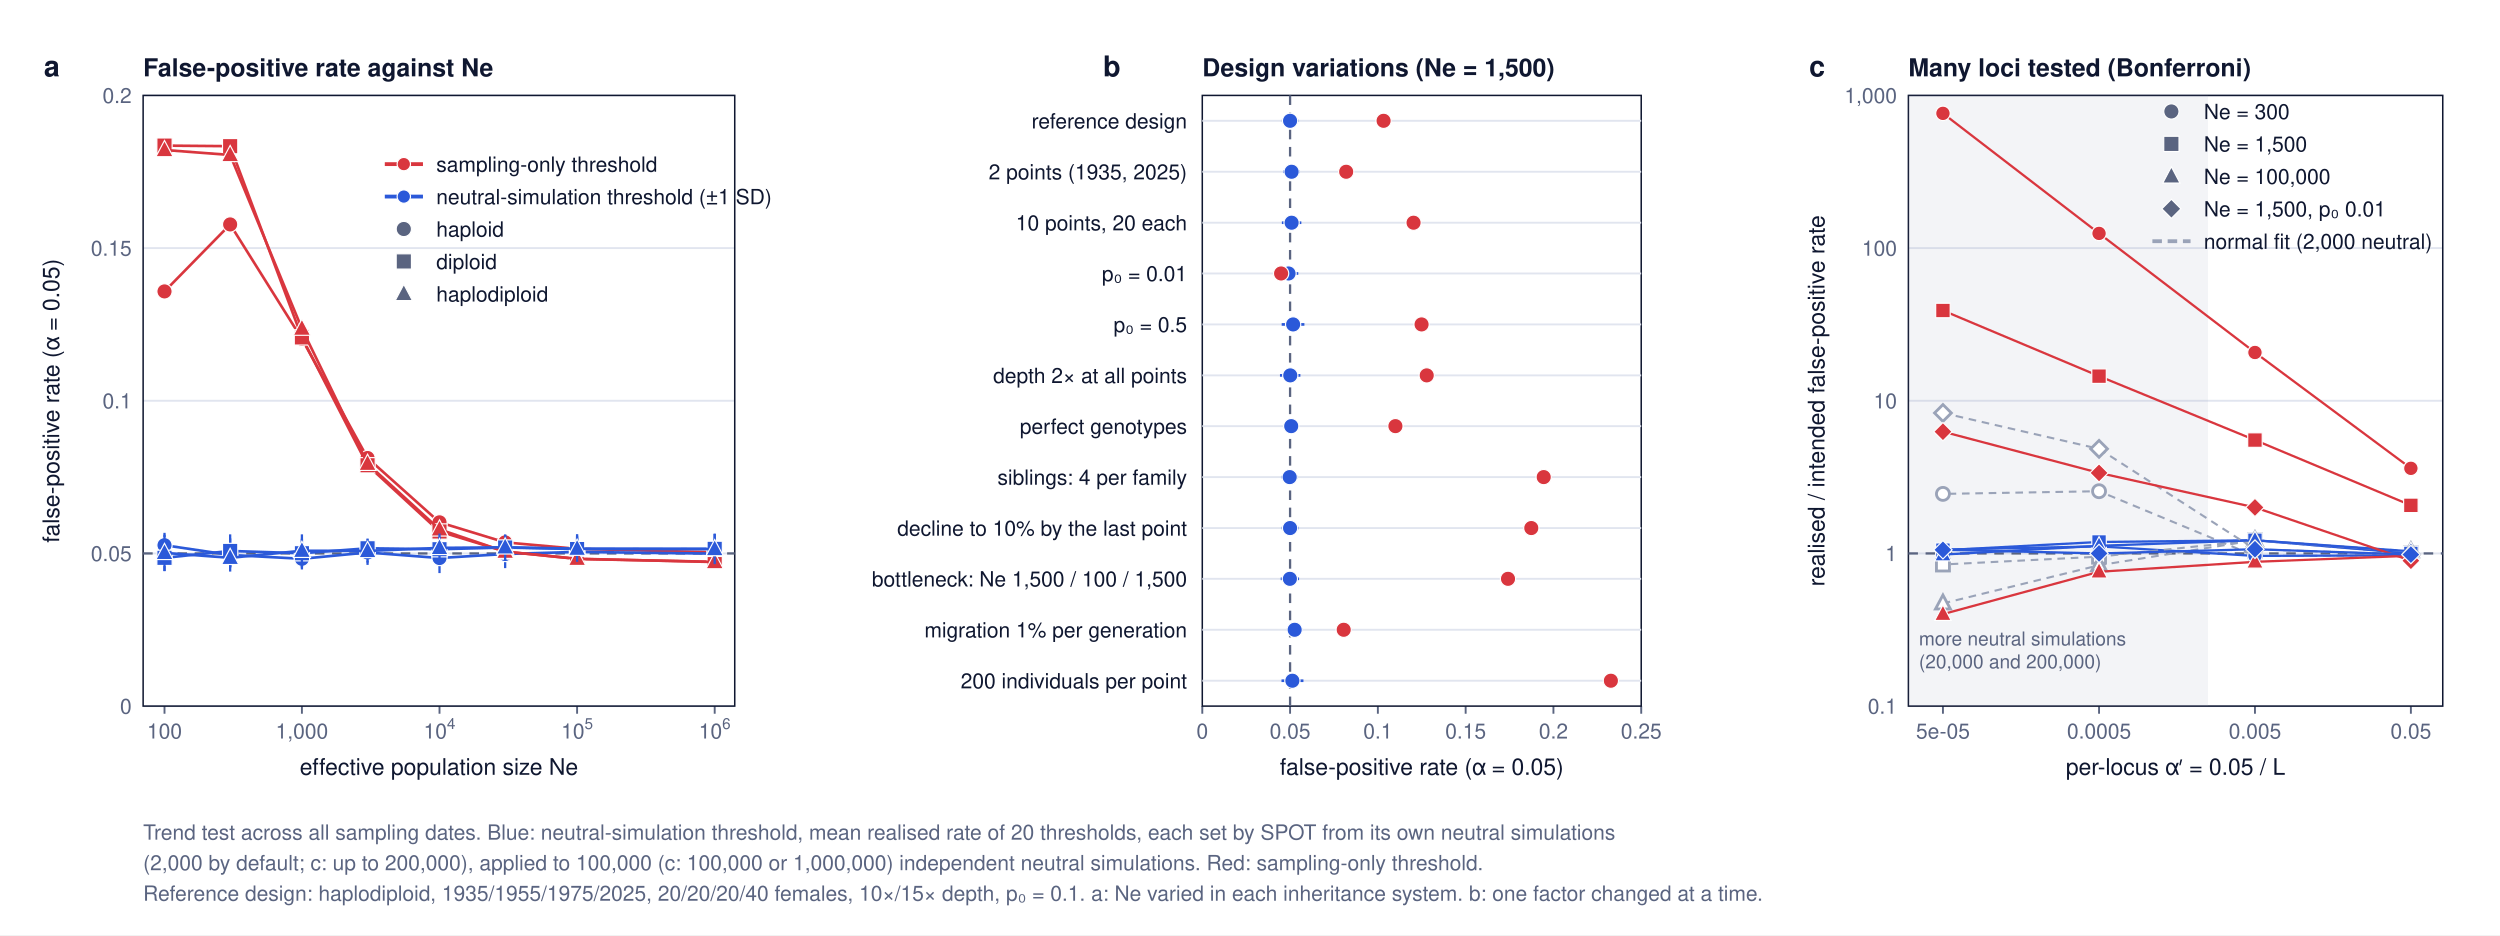
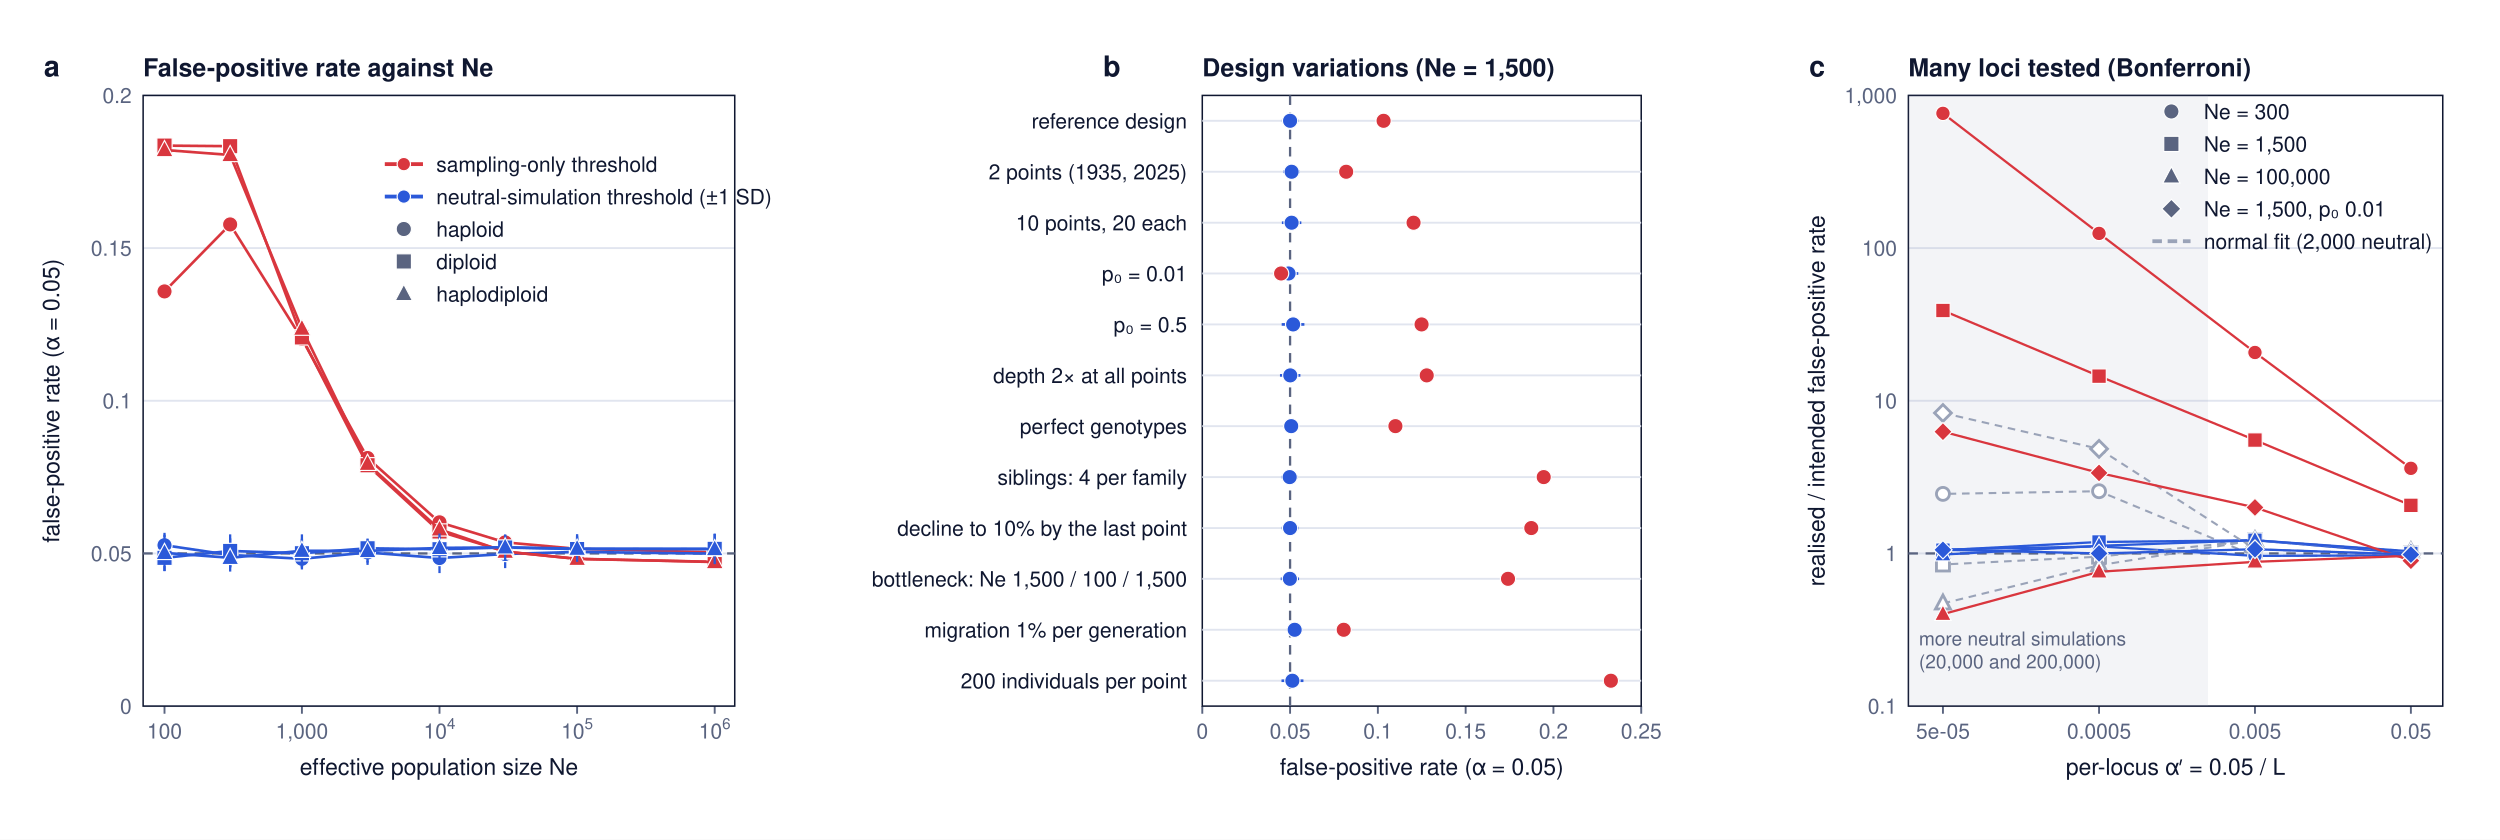
- <svg xmlns="http://www.w3.org/2000/svg" width="1310" height="490" viewBox="0 0 1310 490" font-family="Helvetica,Arial,sans-serif">
+ <svg xmlns="http://www.w3.org/2000/svg" width="1310" height="440" viewBox="0 0 1310 440" font-family="Helvetica,Arial,sans-serif">
  <defs>
    <g id="m0">
      <circle r="4" fill="#D9363E" stroke="#fff" stroke-width="0.6" />
    </g>
    <g id="m1">
      <circle r="4" fill="#2B59D9" stroke="#fff" stroke-width="0.6" />
    </g>
    <g id="m2">
      <rect x="-4" y="-4" width="8" height="8" fill="#D9363E" stroke="#fff" stroke-width="0.6" />
    </g>
    <g id="m3">
      <rect x="-4" y="-4" width="8" height="8" fill="#2B59D9" stroke="#fff" stroke-width="0.6" />
    </g>
    <g id="m4">
      <path d="M0 -5L4.5 3.5H-4.5Z" fill="#D9363E" stroke="#fff" stroke-width="0.6" />
    </g>
    <g id="m5">
      <path d="M0 -5L4.5 3.5H-4.5Z" fill="#2B59D9" stroke="#fff" stroke-width="0.6" />
    </g>
    <g id="m6">
      <circle r="3.5" fill="#D9363E" stroke="#fff" stroke-width="0.6" />
    </g>
    <g id="m7">
      <circle r="3.5" fill="#2B59D9" stroke="#fff" stroke-width="0.6" />
    </g>
    <g id="m8">
      <circle r="4" fill="#5A6480" stroke="#fff" stroke-width="0.6" />
    </g>
    <g id="m9">
      <rect x="-4" y="-4" width="8" height="8" fill="#5A6480" stroke="#fff" stroke-width="0.6" />
    </g>
    <g id="m10">
      <path d="M0 -5L4.5 3.5H-4.5Z" fill="#5A6480" stroke="#fff" stroke-width="0.6" />
    </g>
    <g id="m11">
      <circle r="3.4" fill="#fff" stroke="#9AA3B8" stroke-width="1.5" />
    </g>
    <g id="m12">
      <circle r="3.8" fill="#D9363E" stroke="#fff" stroke-width="0.6" />
    </g>
    <g id="m13">
      <circle r="3.8" fill="#2B59D9" stroke="#fff" stroke-width="0.6" />
    </g>
    <g id="m14">
      <rect x="-3.4" y="-3.4" width="6.8" height="6.8" fill="#fff" stroke="#9AA3B8" stroke-width="1.5" />
    </g>
    <g id="m15">
      <rect x="-3.8" y="-3.8" width="7.6" height="7.6" fill="#D9363E" stroke="#fff" stroke-width="0.6" />
    </g>
    <g id="m16">
      <rect x="-3.8" y="-3.8" width="7.6" height="7.6" fill="#2B59D9" stroke="#fff" stroke-width="0.6" />
    </g>
    <g id="m17">
      <path d="M0 -4.4L3.9 2.9H-3.9Z" fill="#fff" stroke="#9AA3B8" stroke-width="1.5" />
    </g>
    <g id="m18">
      <path d="M0 -4.8L4.3 3.3H-4.3Z" fill="#D9363E" stroke="#fff" stroke-width="0.6" />
    </g>
    <g id="m19">
      <path d="M0 -4.8L4.3 3.3H-4.3Z" fill="#2B59D9" stroke="#fff" stroke-width="0.6" />
    </g>
    <g id="m20">
      <path d="M0 -4.4L4.4 0L0 4.4L-4.4 0Z" fill="#fff" stroke="#9AA3B8" stroke-width="1.5" />
    </g>
    <g id="m21">
      <path d="M0 -4.8L4.8 0L0 4.8L-4.8 0Z" fill="#D9363E" stroke="#fff" stroke-width="0.6" />
    </g>
    <g id="m22">
      <path d="M0 -4.8L4.8 0L0 4.8L-4.8 0Z" fill="#2B59D9" stroke="#fff" stroke-width="0.6" />
    </g>
    <g id="m23">
      <path d="M0 -5L5 0L0 5L-5 0Z" fill="#5A6480" stroke="#fff" stroke-width="0.6" />
    </g>
  </defs>
-   <rect width="1310" height="490" fill="#fff" />
+   <rect width="1310" height="440" fill="#fff" />
  <text x="75.0" y="40.0" font-size="13" text-anchor="start" fill="#0F1730" font-weight="600">False-positive rate against Ne</text>
  <text x="23.0" y="40.0" font-size="15" text-anchor="start" fill="#0F1730" font-weight="700">a</text>
  <line x1="75" x2="385" y1="370.0" y2="370.0" stroke="#E1E5EF" />
  <text x="69" y="374.0" font-size="11" text-anchor="end" fill="#5A6480">0</text>
  <line x1="75" x2="385" y1="290.0" y2="290.0" stroke="#E1E5EF" />
  <text x="69" y="294.0" font-size="11" text-anchor="end" fill="#5A6480">0.05</text>
  <line x1="75" x2="385" y1="210.0" y2="210.0" stroke="#E1E5EF" />
  <text x="69" y="214.0" font-size="11" text-anchor="end" fill="#5A6480">0.1</text>
  <line x1="75" x2="385" y1="130.0" y2="130.0" stroke="#E1E5EF" />
  <text x="69" y="134.0" font-size="11" text-anchor="end" fill="#5A6480">0.15</text>
  <line x1="75" x2="385" y1="50.0" y2="50.0" stroke="#E1E5EF" />
  <text x="69" y="54.0" font-size="11" text-anchor="end" fill="#5A6480">0.2</text>
  <line x1="86.2" x2="86.2" y1="370" y2="374" stroke="#5A6480" />
  <text x="86.2" y="387" font-size="11" text-anchor="middle" fill="#5A6480">100</text>
  <line x1="158.2" x2="158.2" y1="370" y2="374" stroke="#5A6480" />
  <text x="158.2" y="387" font-size="11" text-anchor="middle" fill="#5A6480">1,000</text>
  <line x1="230.3" x2="230.3" y1="370" y2="374" stroke="#5A6480" />
  <text x="230.3" y="387" font-size="11" text-anchor="middle" fill="#5A6480">10<tspan dy="-5" font-size="8">4</tspan>
  </text>
  <line x1="302.4" x2="302.4" y1="370" y2="374" stroke="#5A6480" />
  <text x="302.4" y="387" font-size="11" text-anchor="middle" fill="#5A6480">10<tspan dy="-5" font-size="8">5</tspan>
  </text>
  <line x1="374.5" x2="374.5" y1="370" y2="374" stroke="#5A6480" />
  <text x="374.5" y="387" font-size="11" text-anchor="middle" fill="#5A6480">10<tspan dy="-5" font-size="8">6</tspan>
  </text>
  <rect x="75" y="50" width="310" height="320" fill="none" stroke="#0F1730" stroke-width=".8" />
  <text x="230.0" y="406.0" font-size="12" text-anchor="middle" fill="#0F1730">effective population size Ne</text>
  <text x="31.0" y="210.0" font-size="12" text-anchor="middle" fill="#0F1730" transform="rotate(-90 31.0 210.0)">false-positive rate (α = 0.05)</text>
  <path d="M75.0 290.0L385.0 290.0" fill="none" stroke="#5A6480" stroke-width="1.2" stroke-dasharray="5 4" stroke-opacity="1" />
  <path d="M86.2 152.7L120.6 117.6L158.2 177.6L192.6 240.0L230.3 273.7L264.7 284.2L302.4 287.6L374.5 289.4" fill="none" stroke="#D9363E" stroke-width="1.4" stroke-opacity="1" />
  <use href="#m0" x="86.2" y="152.7" />
  <use href="#m0" x="120.6" y="117.6" />
  <use href="#m0" x="158.2" y="177.6" />
  <use href="#m0" x="192.6" y="240.0" />
  <use href="#m0" x="230.3" y="273.7" />
  <use href="#m0" x="264.7" y="284.2" />
  <use href="#m0" x="302.4" y="287.6" />
  <use href="#m0" x="374.5" y="289.4" />
  <line x1="86.2" x2="86.2" y1="292.2" y2="279.2" stroke="#2B59D9" stroke-width="1.2" />
  <line x1="120.6" x2="120.6" y1="299.5" y2="282.1" stroke="#2B59D9" stroke-width="1.2" />
  <line x1="158.2" x2="158.2" y1="298.4" y2="287.1" stroke="#2B59D9" stroke-width="1.2" />
  <line x1="192.6" x2="192.6" y1="296.0" y2="283.0" stroke="#2B59D9" stroke-width="1.2" />
  <line x1="230.3" x2="230.3" y1="300.3" y2="284.5" stroke="#2B59D9" stroke-width="1.2" />
  <line x1="264.7" x2="264.7" y1="297.7" y2="282.9" stroke="#2B59D9" stroke-width="1.2" />
  <line x1="302.4" x2="302.4" y1="296.7" y2="281.7" stroke="#2B59D9" stroke-width="1.2" />
  <line x1="374.5" x2="374.5" y1="297.4" y2="282.8" stroke="#2B59D9" stroke-width="1.2" />
  <path d="M86.2 285.7L120.6 290.8L158.2 292.8L192.6 289.5L230.3 292.4L264.7 290.3L302.4 289.2L374.5 290.1" fill="none" stroke="#2B59D9" stroke-width="1.4" stroke-opacity="1" />
  <use href="#m1" x="86.2" y="285.7" />
  <use href="#m1" x="120.6" y="290.8" />
  <use href="#m1" x="158.2" y="292.8" />
  <use href="#m1" x="192.6" y="289.5" />
  <use href="#m1" x="230.3" y="292.4" />
  <use href="#m1" x="264.7" y="290.3" />
  <use href="#m1" x="302.4" y="289.2" />
  <use href="#m1" x="374.5" y="290.1" />
  <path d="M86.2 76.3L120.6 76.6L158.2 176.8L192.6 243.8L230.3 278.5L264.7 289.0L302.4 292.9L374.5 294.4" fill="none" stroke="#D9363E" stroke-width="1.4" stroke-opacity="1" />
  <use href="#m2" x="86.2" y="76.3" />
  <use href="#m2" x="120.6" y="76.6" />
  <use href="#m2" x="158.2" y="176.8" />
  <use href="#m2" x="192.6" y="243.8" />
  <use href="#m2" x="230.3" y="278.5" />
  <use href="#m2" x="264.7" y="289.0" />
  <use href="#m2" x="302.4" y="292.9" />
  <use href="#m2" x="374.5" y="294.4" />
  <line x1="86.2" x2="86.2" y1="299.3" y2="285.3" stroke="#2B59D9" stroke-width="1.2" />
  <line x1="120.6" x2="120.6" y1="297.4" y2="280.0" stroke="#2B59D9" stroke-width="1.2" />
  <line x1="158.2" x2="158.2" y1="297.4" y2="282.3" stroke="#2B59D9" stroke-width="1.2" />
  <line x1="192.6" x2="192.6" y1="292.4" y2="282.2" stroke="#2B59D9" stroke-width="1.2" />
  <line x1="230.3" x2="230.3" y1="294.9" y2="280.8" stroke="#2B59D9" stroke-width="1.2" />
  <line x1="264.7" x2="264.7" y1="293.6" y2="280.2" stroke="#2B59D9" stroke-width="1.2" />
  <line x1="302.4" x2="302.4" y1="295.4" y2="279.9" stroke="#2B59D9" stroke-width="1.2" />
  <line x1="374.5" x2="374.5" y1="295.6" y2="279.6" stroke="#2B59D9" stroke-width="1.2" />
  <path d="M86.2 292.3L120.6 288.7L158.2 289.9L192.6 287.3L230.3 287.8L264.7 286.9L302.4 287.7L374.5 287.6" fill="none" stroke="#2B59D9" stroke-width="1.4" stroke-opacity="1" />
  <use href="#m3" x="86.2" y="292.3" />
  <use href="#m3" x="120.6" y="288.7" />
  <use href="#m3" x="158.2" y="289.9" />
  <use href="#m3" x="192.6" y="287.3" />
  <use href="#m3" x="230.3" y="287.8" />
  <use href="#m3" x="264.7" y="286.9" />
  <use href="#m3" x="302.4" y="287.7" />
  <use href="#m3" x="374.5" y="287.6" />
  <path d="M86.2 78.6L120.6 81.2L158.2 172.2L192.6 243.0L230.3 277.4L264.7 289.1L302.4 292.8L374.5 294.5" fill="none" stroke="#D9363E" stroke-width="1.4" stroke-opacity="1" />
  <use href="#m4" x="86.2" y="78.6" />
  <use href="#m4" x="120.6" y="81.2" />
  <use href="#m4" x="158.2" y="172.2" />
  <use href="#m4" x="192.6" y="243.0" />
  <use href="#m4" x="230.3" y="277.4" />
  <use href="#m4" x="264.7" y="289.1" />
  <use href="#m4" x="302.4" y="292.8" />
  <use href="#m4" x="374.5" y="294.5" />
  <line x1="86.2" x2="86.2" y1="299.2" y2="280.2" stroke="#2B59D9" stroke-width="1.2" />
  <line x1="120.6" x2="120.6" y1="297.2" y2="287.4" stroke="#2B59D9" stroke-width="1.2" />
  <line x1="158.2" x2="158.2" y1="297.2" y2="280.0" stroke="#2B59D9" stroke-width="1.2" />
  <line x1="192.6" x2="192.6" y1="294.8" y2="282.7" stroke="#2B59D9" stroke-width="1.2" />
  <line x1="230.3" x2="230.3" y1="294.6" y2="279.6" stroke="#2B59D9" stroke-width="1.2" />
  <line x1="264.7" x2="264.7" y1="293.5" y2="280.1" stroke="#2B59D9" stroke-width="1.2" />
  <line x1="302.4" x2="302.4" y1="294.4" y2="280.7" stroke="#2B59D9" stroke-width="1.2" />
  <line x1="374.5" x2="374.5" y1="295.6" y2="279.8" stroke="#2B59D9" stroke-width="1.2" />
  <path d="M86.2 289.7L120.6 292.3L158.2 288.6L192.6 288.7L230.3 287.1L264.7 286.8L302.4 287.5L374.5 287.7" fill="none" stroke="#2B59D9" stroke-width="1.4" stroke-opacity="1" />
  <use href="#m5" x="86.2" y="289.7" />
  <use href="#m5" x="120.6" y="292.3" />
  <use href="#m5" x="158.2" y="288.6" />
  <use href="#m5" x="192.6" y="288.7" />
  <use href="#m5" x="230.3" y="287.1" />
  <use href="#m5" x="264.7" y="286.8" />
  <use href="#m5" x="302.4" y="287.5" />
  <use href="#m5" x="374.5" y="287.7" />
  <line x1="201.634" x2="221.634" y1="86" y2="86" stroke="#D9363E" stroke-width="2" />
  <use href="#m6" x="211.6" y="86.0" />
  <text x="228.6" y="90.0" font-size="11" text-anchor="start" fill="#0F1730">sampling-only threshold</text>
  <line x1="201.634" x2="221.634" y1="103" y2="103" stroke="#2B59D9" stroke-width="2" />
  <use href="#m7" x="211.6" y="103.0" />
  <text x="228.6" y="107.0" font-size="11" text-anchor="start" fill="#0F1730">neutral-simulation threshold (±1 SD)</text>
  <use href="#m8" x="211.6" y="120.0" />
  <text x="228.6" y="124.0" font-size="11" text-anchor="start" fill="#0F1730">haploid</text>
  <use href="#m9" x="211.6" y="137.0" />
  <text x="228.6" y="141.0" font-size="11" text-anchor="start" fill="#0F1730">diploid</text>
  <use href="#m10" x="211.6" y="154.0" />
  <text x="228.6" y="158.0" font-size="11" text-anchor="start" fill="#0F1730">haplodiploid</text>
  <text x="630.0" y="40.0" font-size="13" text-anchor="start" fill="#0F1730" font-weight="600">Design variations (Ne = 1,500)</text>
  <text x="578.0" y="40.0" font-size="15" text-anchor="start" fill="#0F1730" font-weight="700">b</text>
  <line x1="630.0" x2="630.0" y1="370" y2="374" stroke="#5A6480" />
  <text x="630.0" y="387" font-size="11" text-anchor="middle" fill="#5A6480">0</text>
  <line x1="676.0" x2="676.0" y1="370" y2="374" stroke="#5A6480" />
  <text x="676.0" y="387" font-size="11" text-anchor="middle" fill="#5A6480">0.05</text>
  <line x1="722.0" x2="722.0" y1="370" y2="374" stroke="#5A6480" />
  <text x="722.0" y="387" font-size="11" text-anchor="middle" fill="#5A6480">0.1</text>
  <line x1="768.0" x2="768.0" y1="370" y2="374" stroke="#5A6480" />
  <text x="768.0" y="387" font-size="11" text-anchor="middle" fill="#5A6480">0.15</text>
  <line x1="814.0" x2="814.0" y1="370" y2="374" stroke="#5A6480" />
  <text x="814.0" y="387" font-size="11" text-anchor="middle" fill="#5A6480">0.2</text>
  <line x1="860.0" x2="860.0" y1="370" y2="374" stroke="#5A6480" />
  <text x="860.0" y="387" font-size="11" text-anchor="middle" fill="#5A6480">0.25</text>
  <rect x="630" y="50" width="230" height="320" fill="none" stroke="#0F1730" stroke-width=".8" />
  <text x="745.0" y="406.0" font-size="12" text-anchor="middle" fill="#0F1730">false-positive rate (α = 0.05)</text>
  <path d="M676.0 370.0L676.0 50.0" fill="none" stroke="#5A6480" stroke-width="1.2" stroke-dasharray="5 4" stroke-opacity="1" />
  <line x1="630" x2="860" y1="63.3" y2="63.3" stroke="#E1E5EF" />
  <text x="622.0" y="67.3" font-size="11" text-anchor="end" fill="#0F1730">reference design</text>
  <line x1="671.7" x2="680.3" y1="63.3" y2="63.3" stroke="#2B59D9" stroke-width="1.4" />
  <use href="#m1" x="676.0" y="63.3" />
  <use href="#m0" x="725.0" y="63.3" />
  <line x1="630" x2="860" y1="90.0" y2="90.0" stroke="#E1E5EF" />
  <text x="622.0" y="94.0" font-size="11" text-anchor="end" fill="#0F1730">2 points (1935, 2025)</text>
  <line x1="672.3" x2="681.2" y1="90.0" y2="90.0" stroke="#2B59D9" stroke-width="1.4" />
  <use href="#m1" x="676.8" y="90.0" />
  <use href="#m0" x="705.4" y="90.0" />
  <line x1="630" x2="860" y1="116.7" y2="116.7" stroke="#E1E5EF" />
  <text x="622.0" y="120.7" font-size="11" text-anchor="end" fill="#0F1730">10 points, 20 each</text>
  <line x1="671.7" x2="681.9" y1="116.7" y2="116.7" stroke="#2B59D9" stroke-width="1.4" />
  <use href="#m1" x="676.8" y="116.7" />
  <use href="#m0" x="740.7" y="116.7" />
  <line x1="630" x2="860" y1="143.3" y2="143.3" stroke="#E1E5EF" />
  <text x="622.0" y="147.3" font-size="11" text-anchor="end" fill="#0F1730">p₀ = 0.01</text>
  <line x1="670.2" x2="680.3" y1="143.3" y2="143.3" stroke="#2B59D9" stroke-width="1.4" />
  <use href="#m1" x="675.2" y="143.3" />
  <use href="#m0" x="671.3" y="143.3" />
  <line x1="630" x2="860" y1="170.0" y2="170.0" stroke="#E1E5EF" />
  <text x="622.0" y="174.0" font-size="11" text-anchor="end" fill="#0F1730">p₀ = 0.5</text>
  <line x1="671.6" x2="683.5" y1="170.0" y2="170.0" stroke="#2B59D9" stroke-width="1.4" />
  <use href="#m1" x="677.6" y="170.0" />
  <use href="#m0" x="744.9" y="170.0" />
  <line x1="630" x2="860" y1="196.7" y2="196.7" stroke="#E1E5EF" />
  <text x="622.0" y="200.7" font-size="11" text-anchor="end" fill="#0F1730">depth 2× at all points</text>
  <line x1="670.7" x2="681.4" y1="196.7" y2="196.7" stroke="#2B59D9" stroke-width="1.4" />
  <use href="#m1" x="676.1" y="196.7" />
  <use href="#m0" x="747.6" y="196.7" />
  <line x1="630" x2="860" y1="223.3" y2="223.3" stroke="#E1E5EF" />
  <text x="622.0" y="227.3" font-size="11" text-anchor="end" fill="#0F1730">perfect genotypes</text>
  <line x1="673.0" x2="680.2" y1="223.3" y2="223.3" stroke="#2B59D9" stroke-width="1.4" />
  <use href="#m1" x="676.6" y="223.3" />
  <use href="#m0" x="731.2" y="223.3" />
  <line x1="630" x2="860" y1="250.0" y2="250.0" stroke="#E1E5EF" />
  <text x="622.0" y="254.0" font-size="11" text-anchor="end" fill="#0F1730">siblings: 4 per family</text>
  <line x1="671.5" x2="680.1" y1="250.0" y2="250.0" stroke="#2B59D9" stroke-width="1.4" />
  <use href="#m1" x="675.8" y="250.0" />
  <use href="#m0" x="808.9" y="250.0" />
  <line x1="630" x2="860" y1="276.7" y2="276.7" stroke="#E1E5EF" />
  <text x="622.0" y="280.7" font-size="11" text-anchor="end" fill="#0F1730">decline to 10% by the last point</text>
  <line x1="671.6" x2="680.4" y1="276.7" y2="276.7" stroke="#2B59D9" stroke-width="1.4" />
  <use href="#m1" x="676.0" y="276.7" />
  <use href="#m0" x="802.4" y="276.7" />
  <line x1="630" x2="860" y1="303.3" y2="303.3" stroke="#E1E5EF" />
  <text x="622.0" y="307.3" font-size="11" text-anchor="end" fill="#0F1730">bottleneck: Ne 1,500 / 100 / 1,500</text>
  <line x1="671.1" x2="680.7" y1="303.3" y2="303.3" stroke="#2B59D9" stroke-width="1.4" />
  <use href="#m1" x="675.9" y="303.3" />
  <use href="#m0" x="790.2" y="303.3" />
  <line x1="630" x2="860" y1="330.0" y2="330.0" stroke="#E1E5EF" />
  <text x="622.0" y="334.0" font-size="11" text-anchor="end" fill="#0F1730">migration 1% per generation</text>
  <line x1="674.3" x2="682.4" y1="330.0" y2="330.0" stroke="#2B59D9" stroke-width="1.4" />
  <use href="#m1" x="678.4" y="330.0" />
  <use href="#m0" x="704.1" y="330.0" />
  <line x1="630" x2="860" y1="356.7" y2="356.7" stroke="#E1E5EF" />
  <text x="622.0" y="360.7" font-size="11" text-anchor="end" fill="#0F1730">200 individuals per point</text>
  <line x1="671.5" x2="683.0" y1="356.7" y2="356.7" stroke="#2B59D9" stroke-width="1.4" />
  <use href="#m1" x="677.2" y="356.7" />
  <use href="#m0" x="844.1" y="356.7" />
  <text x="1000.0" y="40.0" font-size="13" text-anchor="start" fill="#0F1730" font-weight="600">Many loci tested (Bonferroni)</text>
  <text x="948.0" y="40.0" font-size="15" text-anchor="start" fill="#0F1730" font-weight="700">c</text>
  <line x1="1000" x2="1280" y1="370.0" y2="370.0" stroke="#E1E5EF" />
  <text x="994" y="374.0" font-size="11" text-anchor="end" fill="#5A6480">0.1</text>
  <line x1="1000" x2="1280" y1="290.0" y2="290.0" stroke="#E1E5EF" />
  <text x="994" y="294.0" font-size="11" text-anchor="end" fill="#5A6480">1</text>
  <line x1="1000" x2="1280" y1="210.0" y2="210.0" stroke="#E1E5EF" />
  <text x="994" y="214.0" font-size="11" text-anchor="end" fill="#5A6480">10</text>
  <line x1="1000" x2="1280" y1="130.0" y2="130.0" stroke="#E1E5EF" />
  <text x="994" y="134.0" font-size="11" text-anchor="end" fill="#5A6480">100</text>
  <line x1="1000" x2="1280" y1="50.0" y2="50.0" stroke="#E1E5EF" />
  <text x="994" y="54.0" font-size="11" text-anchor="end" fill="#5A6480">1,000</text>
  <line x1="1018.1" x2="1018.1" y1="370" y2="374" stroke="#5A6480" />
  <text x="1018.1" y="387" font-size="11" text-anchor="middle" fill="#5A6480">5e-05</text>
  <line x1="1099.9" x2="1099.9" y1="370" y2="374" stroke="#5A6480" />
  <text x="1099.9" y="387" font-size="11" text-anchor="middle" fill="#5A6480">0.0005</text>
  <line x1="1181.6" x2="1181.6" y1="370" y2="374" stroke="#5A6480" />
  <text x="1181.6" y="387" font-size="11" text-anchor="middle" fill="#5A6480">0.005</text>
  <line x1="1263.3" x2="1263.3" y1="370" y2="374" stroke="#5A6480" />
  <text x="1263.3" y="387" font-size="11" text-anchor="middle" fill="#5A6480">0.05</text>
  <rect x="1000" y="50" width="280" height="320" fill="none" stroke="#0F1730" stroke-width=".8" />
  <text x="1140.0" y="406.0" font-size="12" text-anchor="middle" fill="#0F1730">per-locus α′ = 0.05 / L</text>
  <text x="956.0" y="210.0" font-size="12" text-anchor="middle" fill="#0F1730" transform="rotate(-90 956.0 210.0)">realised / intended false-positive rate</text>
  <rect x="1000.0" y="50" width="157.0" height="320" fill="#9AA3B8" fill-opacity=".12" />
  <text x="1005.5" y="338.2" font-size="10" text-anchor="start" fill="#5A6480">more neutral simulations</text>
  <text x="1005.5" y="350.2" font-size="10" text-anchor="start" fill="#5A6480">(20,000 and 200,000)</text>
  <path d="M1000.0 290.0L1280.0 290.0" fill="none" stroke="#5A6480" stroke-width="1.2" stroke-dasharray="5 4" stroke-opacity="1" />
  <path d="M1263.3 291.0L1181.6 291.3L1099.9 257.4L1018.1 258.8" fill="none" stroke="#9AA3B8" stroke-width="1.1" stroke-dasharray="4 3" stroke-opacity="1" />
  <use href="#m11" x="1263.3" y="291.0" />
  <use href="#m11" x="1181.6" y="291.3" />
  <use href="#m11" x="1099.9" y="257.4" />
  <use href="#m11" x="1018.1" y="258.8" />
  <path d="M1263.3 245.4L1181.6 184.7L1099.9 122.3L1018.1 59.4" fill="none" stroke="#D9363E" stroke-width="1.2" stroke-opacity="1" />
  <use href="#m12" x="1263.3" y="245.4" />
  <use href="#m12" x="1181.6" y="184.7" />
  <use href="#m12" x="1099.9" y="122.3" />
  <use href="#m12" x="1018.1" y="59.4" />
  <path d="M1263.3 291.0L1181.6 291.3L1099.9 286.3L1018.1 288.0" fill="none" stroke="#2B59D9" stroke-width="1.2" stroke-opacity="1" />
  <use href="#m13" x="1263.3" y="291.0" />
  <use href="#m13" x="1181.6" y="291.3" />
  <use href="#m13" x="1099.9" y="286.3" />
  <use href="#m13" x="1018.1" y="288.0" />
  <path d="M1263.3 290.0L1181.6 283.1L1099.9 291.7L1018.1 295.8" fill="none" stroke="#9AA3B8" stroke-width="1.1" stroke-dasharray="4 3" stroke-opacity="1" />
  <use href="#m14" x="1263.3" y="290.0" />
  <use href="#m14" x="1181.6" y="283.1" />
  <use href="#m14" x="1099.9" y="291.7" />
  <use href="#m14" x="1018.1" y="295.8" />
  <path d="M1263.3 264.8L1181.6 230.6L1099.9 197.1L1018.1 162.7" fill="none" stroke="#D9363E" stroke-width="1.2" stroke-opacity="1" />
  <use href="#m15" x="1263.3" y="264.8" />
  <use href="#m15" x="1181.6" y="230.6" />
  <use href="#m15" x="1099.9" y="197.1" />
  <use href="#m15" x="1018.1" y="162.7" />
  <path d="M1263.3 290.0L1181.6 283.1L1099.9 284.0L1018.1 288.3" fill="none" stroke="#2B59D9" stroke-width="1.2" stroke-opacity="1" />
  <use href="#m16" x="1263.3" y="290.0" />
  <use href="#m16" x="1181.6" y="283.1" />
  <use href="#m16" x="1099.9" y="284.0" />
  <use href="#m16" x="1018.1" y="288.3" />
  <path d="M1263.3 288.9L1181.6 283.1L1099.9 296.2L1018.1 316.2" fill="none" stroke="#9AA3B8" stroke-width="1.1" stroke-dasharray="4 3" stroke-opacity="1" />
  <use href="#m17" x="1263.3" y="288.9" />
  <use href="#m17" x="1181.6" y="283.1" />
  <use href="#m17" x="1099.9" y="296.2" />
  <use href="#m17" x="1018.1" y="316.2" />
  <path d="M1263.3 291.2L1181.6 294.4L1099.9 299.6L1018.1 321.8" fill="none" stroke="#D9363E" stroke-width="1.2" stroke-opacity="1" />
  <use href="#m18" x="1263.3" y="291.2" />
  <use href="#m18" x="1181.6" y="294.4" />
  <use href="#m18" x="1099.9" y="299.6" />
  <use href="#m18" x="1018.1" y="321.8" />
  <path d="M1263.3 288.9L1181.6 283.1L1099.9 286.0L1018.1 290.6" fill="none" stroke="#2B59D9" stroke-width="1.2" stroke-opacity="1" />
  <use href="#m19" x="1263.3" y="288.9" />
  <use href="#m19" x="1181.6" y="283.1" />
  <use href="#m19" x="1099.9" y="286.0" />
  <use href="#m19" x="1018.1" y="290.6" />
  <path d="M1263.3 290.6L1181.6 287.8L1099.9 235.2L1018.1 216.4" fill="none" stroke="#9AA3B8" stroke-width="1.1" stroke-dasharray="4 3" stroke-opacity="1" />
  <use href="#m20" x="1263.3" y="290.6" />
  <use href="#m20" x="1181.6" y="287.8" />
  <use href="#m20" x="1099.9" y="235.2" />
  <use href="#m20" x="1018.1" y="216.4" />
  <path d="M1263.3 293.8L1181.6 265.9L1099.9 247.8L1018.1 226.2" fill="none" stroke="#D9363E" stroke-width="1.2" stroke-opacity="1" />
  <use href="#m21" x="1263.3" y="293.8" />
  <use href="#m21" x="1181.6" y="265.9" />
  <use href="#m21" x="1099.9" y="247.8" />
  <use href="#m21" x="1018.1" y="226.2" />
  <path d="M1263.3 290.6L1181.6 287.8L1099.9 290.0L1018.1 288.1" fill="none" stroke="#2B59D9" stroke-width="1.2" stroke-opacity="1" />
  <use href="#m22" x="1263.3" y="290.6" />
  <use href="#m22" x="1181.6" y="287.8" />
  <use href="#m22" x="1099.9" y="290.0" />
  <use href="#m22" x="1018.1" y="288.1" />
  <use href="#m8" x="1137.8" y="58.4" />
  <text x="1154.8" y="62.4" font-size="11" text-anchor="start" fill="#0F1730">Ne = 300</text>
  <use href="#m9" x="1137.8" y="75.4" />
  <text x="1154.8" y="79.4" font-size="11" text-anchor="start" fill="#0F1730">Ne = 1,500</text>
  <use href="#m10" x="1137.8" y="92.4" />
  <text x="1154.8" y="96.4" font-size="11" text-anchor="start" fill="#0F1730">Ne = 100,000</text>
  <use href="#m23" x="1137.8" y="109.4" />
  <text x="1154.8" y="113.4" font-size="11" text-anchor="start" fill="#0F1730">Ne = 1,500, p₀ 0.01</text>
  <line x1="1127.846" x2="1147.846" y1="126.392" y2="126.392" stroke="#9AA3B8" stroke-width="2" stroke-dasharray="5 3" />
  <text x="1154.8" y="130.4" font-size="11" text-anchor="start" fill="#0F1730">normal fit (2,000 neutral)</text>
-   <text x="75.0" y="440.0" font-size="11" text-anchor="start" fill="#5A6480">Trend test across all sampling dates. Blue: neutral-simulation threshold, mean realised rate of 20 thresholds, each set by SPOT from its own neutral simulations</text>
-   <text x="75.0" y="456.0" font-size="11" text-anchor="start" fill="#5A6480">(2,000 by default; c: up to 200,000), applied to 100,000 (c: 100,000 or 1,000,000) independent neutral simulations. Red: sampling-only threshold.</text>
-   <text x="75.0" y="472.0" font-size="11" text-anchor="start" fill="#5A6480">Reference design: haplodiploid, 1935/1955/1975/2025, 20/20/20/40 females, 10×/15× depth, p₀ = 0.1. a: Ne varied in each inheritance system. b: one factor changed at a time.</text>
</svg>
